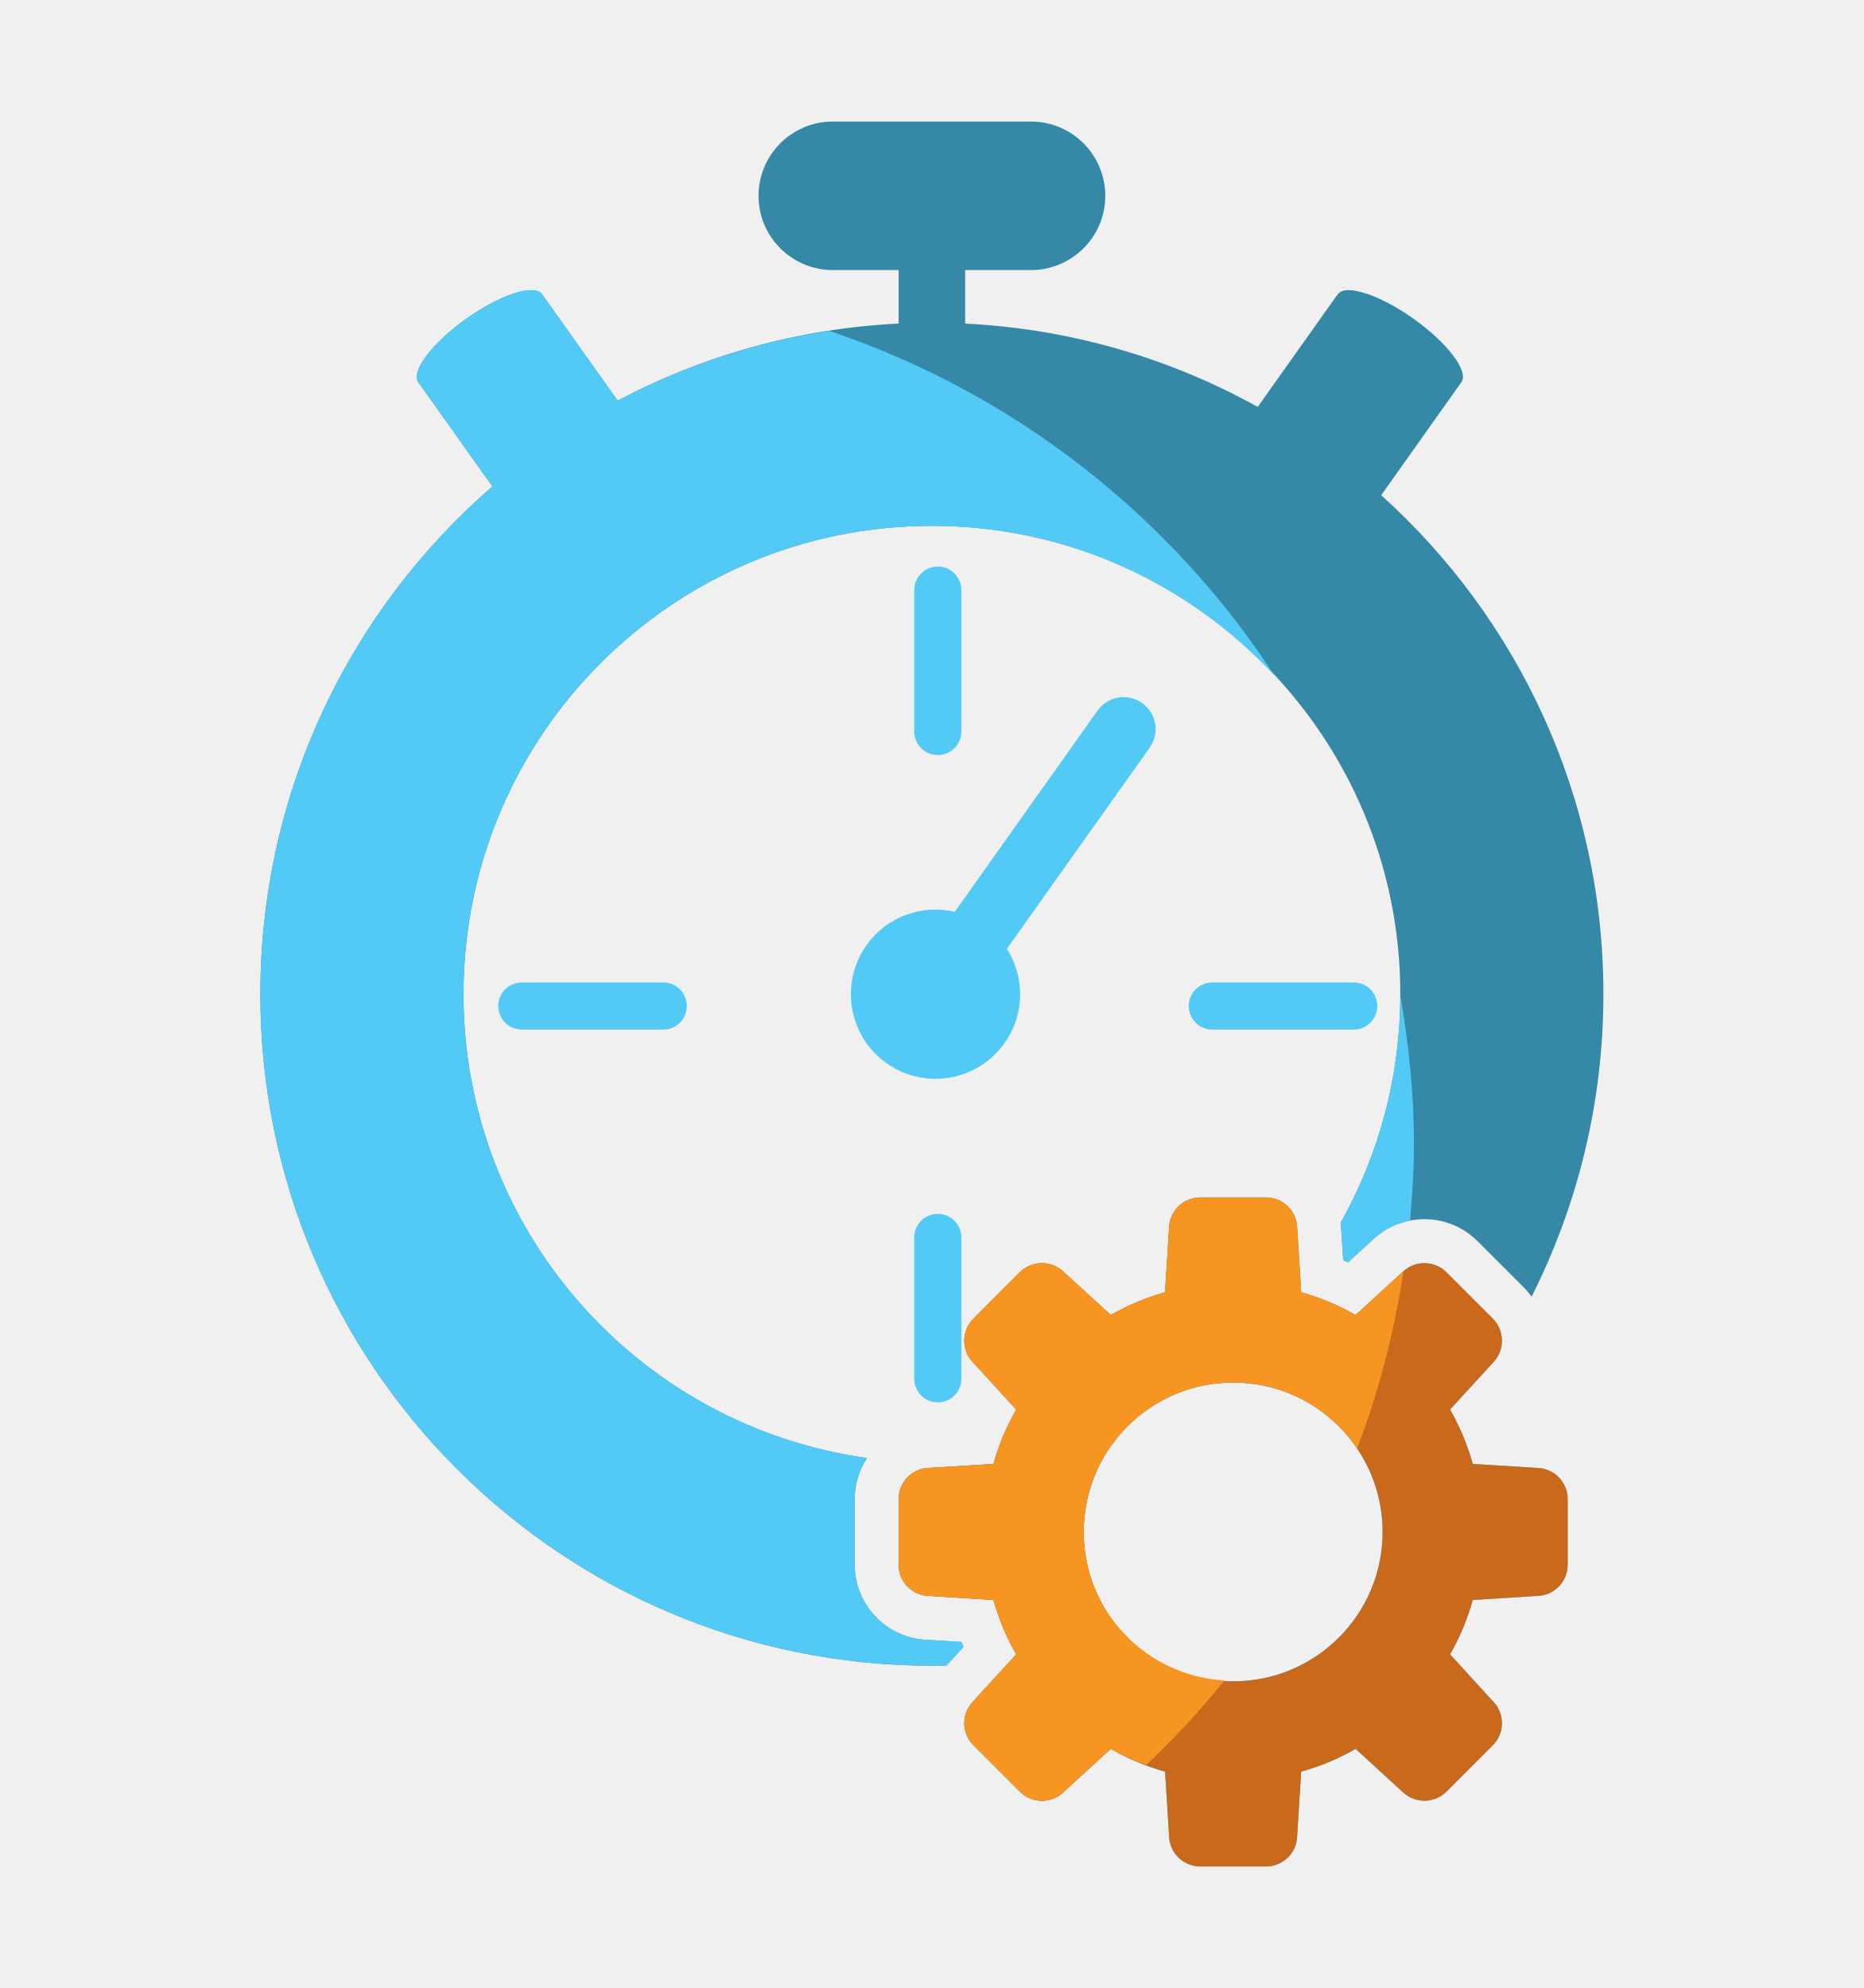
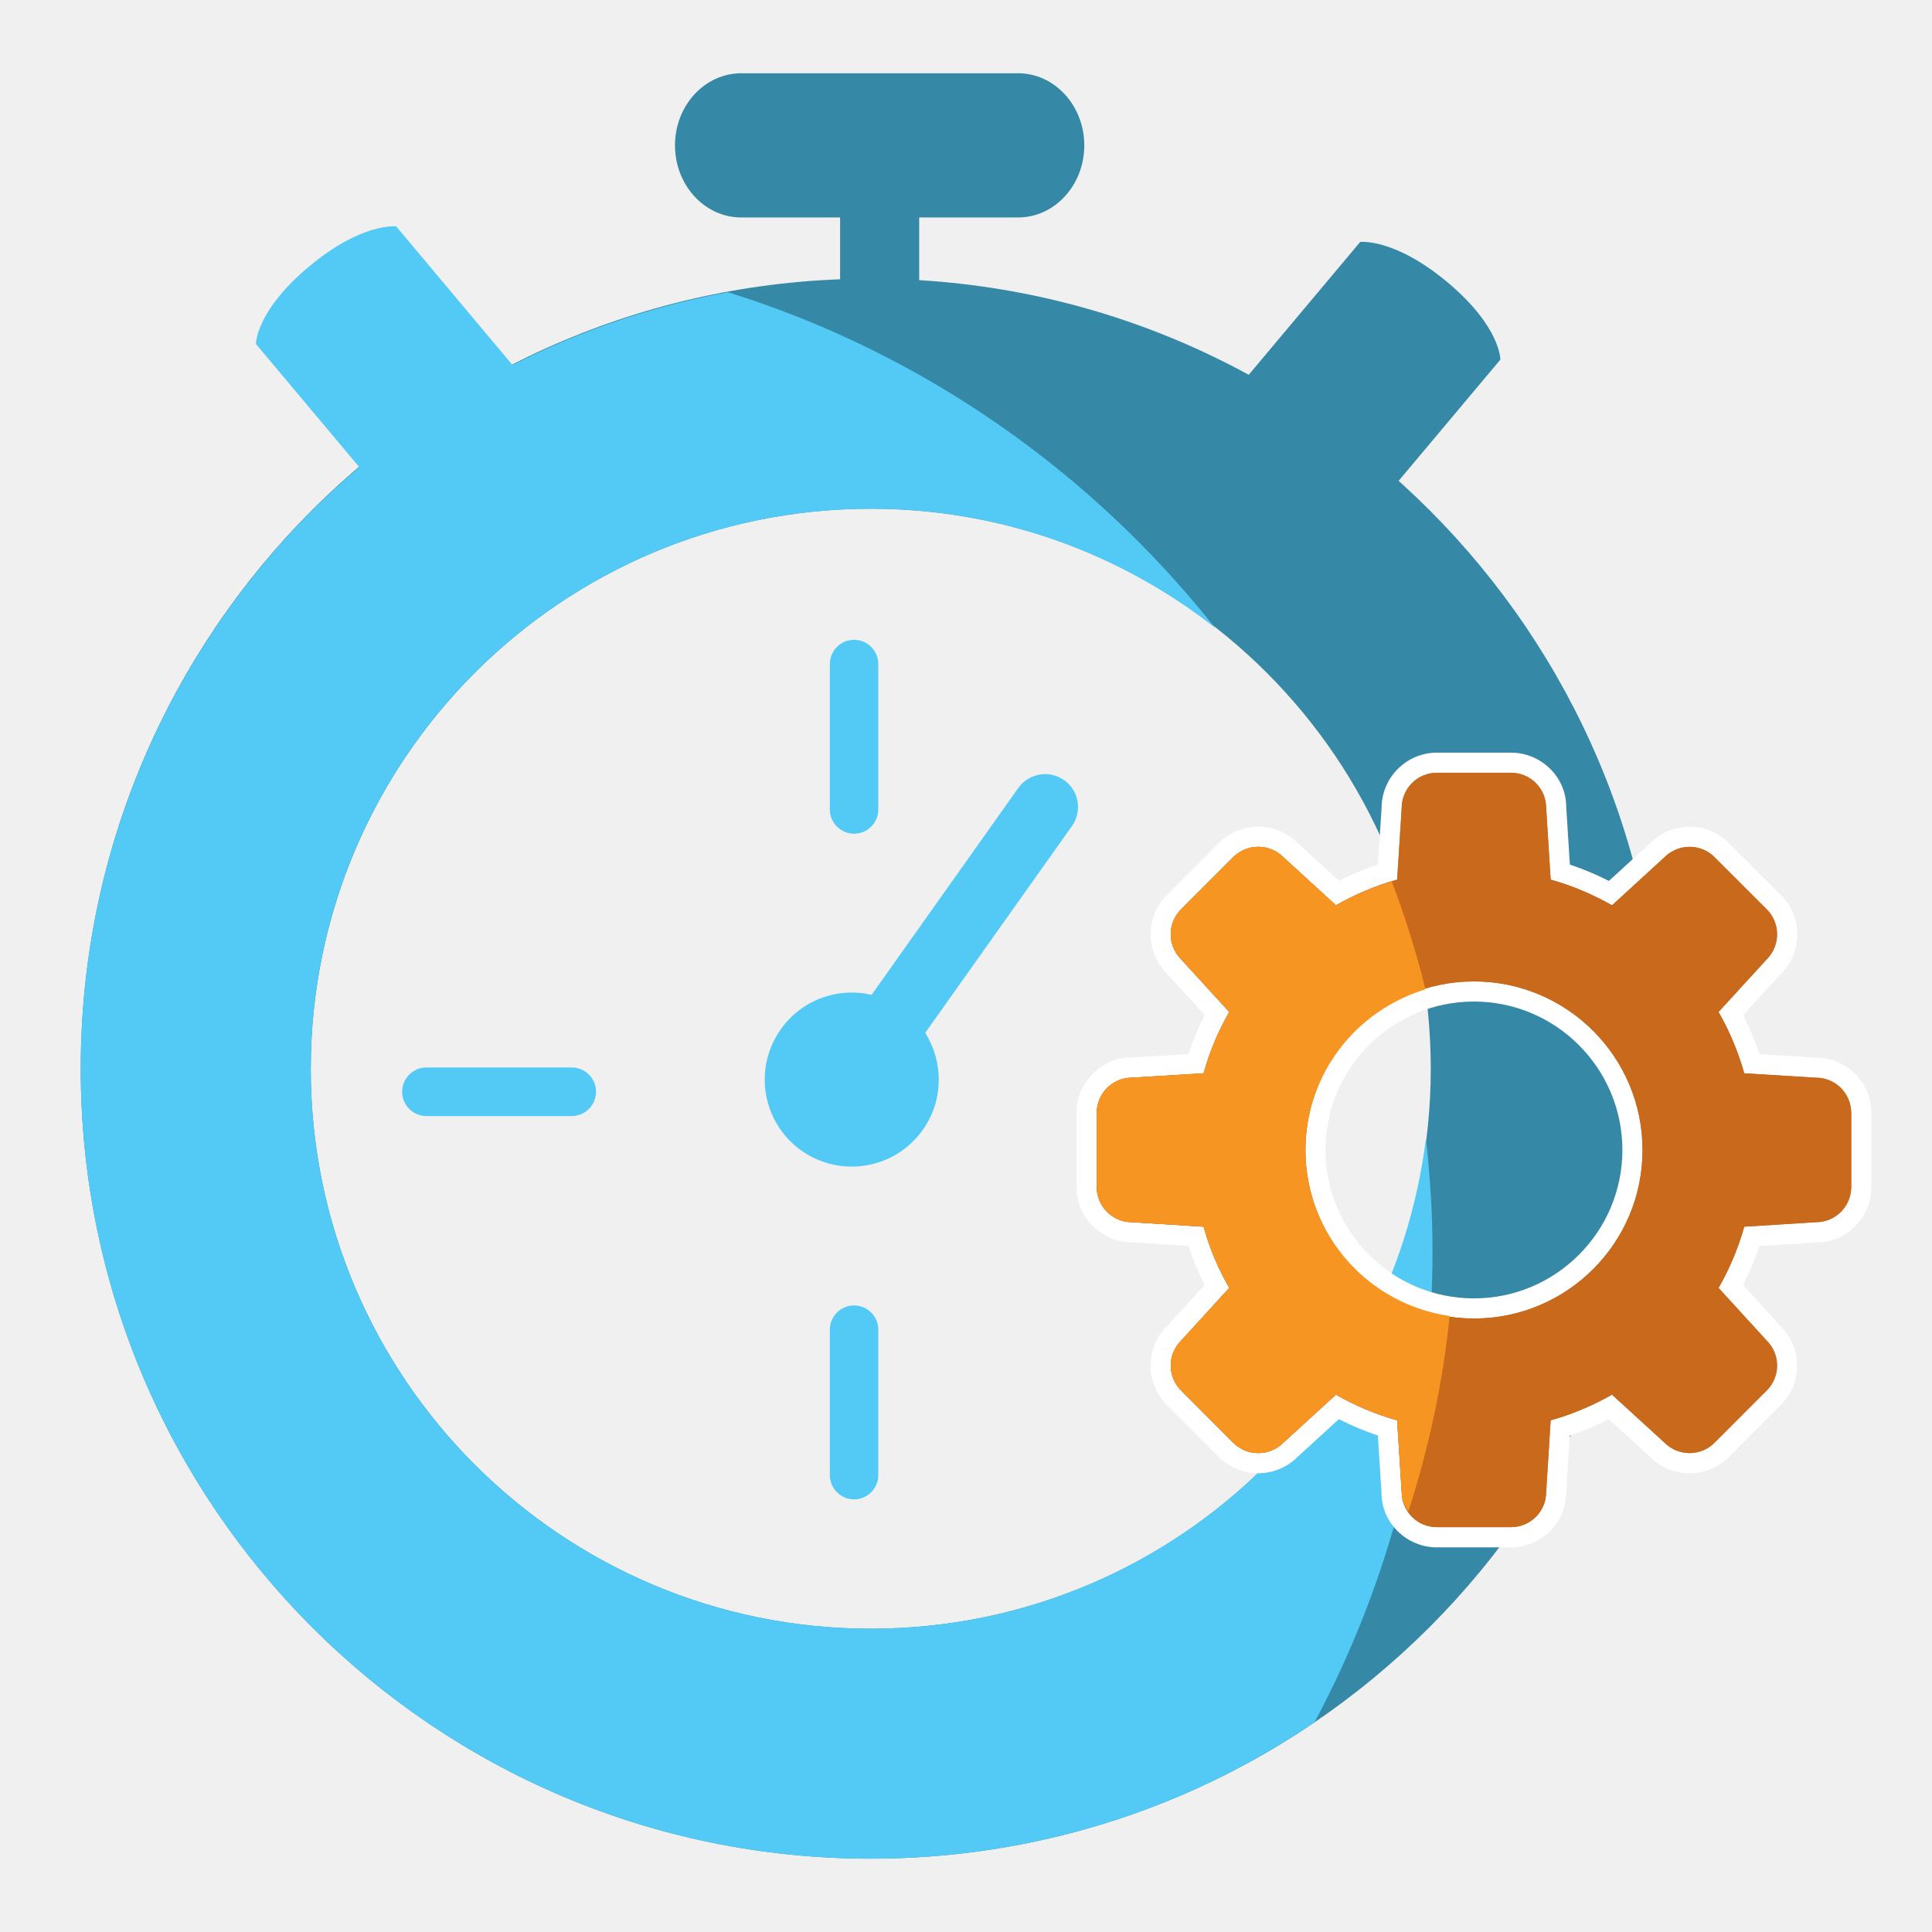
- <svg xmlns="http://www.w3.org/2000/svg" version="1.1" x="0px" y="0px" width="150px" height="160px" viewBox="-20.955 -9.783 150 160" enable-background="new -20.955 -9.783 150 160" xml:space="preserve">
+ <svg xmlns="http://www.w3.org/2000/svg" version="1.1" x="0px" y="0px" width="48px" height="48px" viewBox="0 0 48 48" enable-background="new 0 0 48 48" xml:space="preserve">
  <defs>
</defs>
-   <linearGradient id="SVGID_1_" gradientUnits="userSpaceOnUse" x1="51.37" y1="113.514" x2="105.216" y2="113.514">
-     <stop offset="0" style="stop-color:#3B9AD5" />
-     <stop offset="1" style="stop-color:#49C7EF" />
-   </linearGradient>
-   <path fill="url(#SVGID_1_)" d="M102.693,108.356l-5.115-0.317c-0.434-1.548-1.049-3.016-1.829-4.379l3.437-3.755  c0.984-0.989,0.984-2.585,0-3.564l-3.727-3.729c-0.98-0.978-2.57-0.978-3.559,0l-3.755,3.44c-1.365-0.776-2.828-1.396-4.379-1.831  l-0.321-5.107c0-1.397-1.12-2.521-2.518-2.521h-5.27c-1.401,0-2.525,1.123-2.525,2.521l-0.321,5.107  c-1.543,0.435-3.008,1.055-4.372,1.831l-3.758-3.44c-0.987-0.978-2.577-0.978-3.565,0l-3.724,3.729  c-0.983,0.979-0.983,2.575,0,3.564l3.439,3.755c-0.78,1.363-1.4,2.831-1.83,4.379l-5.113,0.317c-1.397,0-2.519,1.123-2.519,2.521  v5.271c0,1.395,1.121,2.517,2.519,2.517l5.113,0.325c0.43,1.544,1.05,3.012,1.83,4.373l-3.439,3.761  c-0.983,0.979-0.983,2.576,0,3.558l3.724,3.729c0.988,0.98,2.578,0.98,3.565,0l3.758-3.439c1.364,0.78,2.829,1.403,4.372,1.831  l0.321,5.115c0,1.397,1.124,2.517,2.525,2.517h5.27c1.397,0,2.518-1.119,2.518-2.517l0.321-5.115  c1.551-0.428,3.014-1.051,4.379-1.831l3.755,3.439c0.988,0.98,2.578,0.98,3.559,0l3.727-3.729c0.984-0.981,0.984-2.578,0-3.558  l-3.437-3.761c0.78-1.361,1.396-2.829,1.829-4.373l5.115-0.325c1.4,0,2.522-1.122,2.522-2.517v-5.271  C105.216,109.479,104.094,108.356,102.693,108.356z M78.289,125.536c-6.637,0-12.027-5.374-12.027-12.023  c0-6.641,5.391-12.027,12.027-12.027c6.645,0,12.03,5.387,12.03,12.027C90.319,120.162,84.934,125.536,78.289,125.536z" />
-   <path fill="#C8691C" d="M102.693,108.356l-5.115-0.317c-0.434-1.548-1.049-3.016-1.829-4.379l3.437-3.755  c0.984-0.989,0.984-2.585,0-3.564l-3.727-3.729c-0.98-0.978-2.57-0.978-3.559,0l-3.755,3.44c-1.365-0.776-2.828-1.396-4.379-1.831  l-0.321-5.107c0-1.397-1.12-2.521-2.518-2.521h-5.27c-1.401,0-2.525,1.123-2.525,2.521l-0.321,5.107  c-1.543,0.435-3.008,1.055-4.372,1.831l-3.758-3.44c-0.987-0.978-2.577-0.978-3.565,0l-3.724,3.729  c-0.983,0.979-0.983,2.575,0,3.564l3.439,3.755c-0.78,1.363-1.4,2.831-1.83,4.379l-5.113,0.317c-1.397,0-2.519,1.123-2.519,2.521  v5.271c0,1.395,1.121,2.517,2.519,2.517l5.113,0.325c0.43,1.544,1.05,3.012,1.83,4.373l-3.439,3.761  c-0.983,0.979-0.983,2.576,0,3.558l3.724,3.729c0.988,0.98,2.578,0.98,3.565,0l3.758-3.439c1.364,0.78,2.829,1.403,4.372,1.831  l0.321,5.115c0,1.397,1.124,2.517,2.525,2.517h5.27c1.397,0,2.518-1.119,2.518-2.517l0.321-5.115  c1.551-0.428,3.014-1.051,4.379-1.831l3.755,3.439c0.988,0.98,2.578,0.98,3.559,0l3.727-3.729c0.984-0.981,0.984-2.578,0-3.558  l-3.437-3.761c0.78-1.361,1.396-2.829,1.829-4.373l5.115-0.325c1.4,0,2.522-1.122,2.522-2.517v-5.271  C105.216,109.479,104.094,108.356,102.693,108.356z M78.289,125.536c-6.637,0-12.027-5.374-12.027-12.023  c0-6.641,5.391-12.027,12.027-12.027c6.645,0,12.03,5.387,12.03,12.027C90.319,120.162,84.934,125.536,78.289,125.536z" />
-   <path fill="#52CAF5" d="M60.082,66.579l11.491-16.188c0.825-1.165,0.554-2.771-0.607-3.59c-1.159-0.823-2.764-0.555-3.591,0.607  L55.888,63.6c-2.616-0.612-5.457,0.362-7.105,2.691c-2.179,3.065-1.456,7.316,1.609,9.496c3.069,2.177,7.325,1.454,9.497-1.613  C61.54,71.851,61.523,68.849,60.082,66.579z" />
-   <path fill="#3588A6" d="M90.205,30.073l6.453-9.097c0.619-0.871-1.111-3.159-3.861-5.113c-2.752-1.953-5.482-2.83-6.1-1.956  l-6.43,9.061c-7.035-3.907-15.029-6.287-23.547-6.706v-4.31h5.299c3.303,0,5.979-2.676,5.979-5.977C67.998,2.677,65.322,0,62.02,0  H46.072c-3.302,0-5.979,2.677-5.979,5.976c0,3.301,2.677,5.977,5.979,5.977h5.298v4.305c-8.14,0.403-15.813,2.597-22.614,6.207  l-6.078-8.557c-0.619-0.874-3.35,0.003-6.1,1.956c-2.751,1.954-4.479,4.242-3.864,5.113l5.96,8.393C7.235,39.284,0,53.915,0,70.231  c0,29.854,24.197,54.048,54.047,54.048c0.39,0,0.779-0.004,1.168-0.014l1.376-1.502c-0.055-0.129-0.114-0.259-0.167-0.395  l-2.67-0.166c-3.281-0.072-5.924-2.766-5.924-6.055v-5.271c0-1.224,0.367-2.364,0.994-3.313  c-18.349-2.548-32.476-18.282-32.476-37.333c0-20.814,16.879-37.692,37.698-37.692c20.813,0,37.697,16.878,37.697,37.692  c0,6.677-1.743,12.945-4.792,18.383c0.011,0.114,0.027,0.241,0.027,0.362l0.168,2.67c0.13,0.05,0.263,0.108,0.395,0.162l1.928-1.761  c1.135-1.101,2.627-1.705,4.215-1.705c1.618,0,3.137,0.631,4.28,1.774l3.719,3.72c0.235,0.234,0.437,0.482,0.627,0.739  c3.688-7.312,5.779-15.585,5.779-24.345C108.09,54.291,101.188,39.962,90.205,30.073z" />
-   <path fill="#F79523" d="M91.9,92.611l-3.755,3.44c-1.365-0.776-2.828-1.396-4.379-1.831l-0.321-5.107  c0-1.397-1.12-2.521-2.518-2.521h-5.27c-1.401,0-2.525,1.123-2.525,2.521l-0.321,5.107c-1.543,0.435-3.008,1.055-4.372,1.831  l-3.758-3.44c-0.987-0.978-2.577-0.978-3.565,0l-3.724,3.729c-0.983,0.979-0.983,2.575,0,3.564l3.439,3.755  c-0.78,1.363-1.4,2.831-1.83,4.379l-5.113,0.317c-1.397,0-2.519,1.123-2.519,2.521v5.271c0,1.395,1.121,2.517,2.519,2.517  l5.113,0.325c0.43,1.544,1.05,3.012,1.83,4.373l-3.439,3.761c-0.983,0.979-0.983,2.576,0,3.558l3.724,3.729  c0.988,0.98,2.578,0.98,3.565,0l3.758-3.439c0.902,0.515,1.866,0.937,2.853,1.302c2.242-2.133,4.358-4.392,6.302-6.808  c-6.309-0.365-11.332-5.541-11.332-11.952c0-6.641,5.391-12.027,12.027-12.027c4.155,0,7.815,2.107,9.979,5.305  c1.729-4.538,2.979-9.296,3.722-14.235C91.961,92.579,91.928,92.586,91.9,92.611z" />
-   <path fill="#52CAF5" d="M86.952,88.614c0.011,0.114,0.027,0.241,0.027,0.362l0.168,2.67c0.13,0.05,0.263,0.108,0.395,0.162  l1.928-1.761c0.854-0.826,1.908-1.375,3.059-1.594c0.18-2.048,0.312-4.109,0.312-6.207c0-4.077-0.424-8.05-1.102-11.937  C91.724,76.96,89.987,83.201,86.952,88.614z" />
-   <path fill="#52CAF5" d="M54.047,32.539c10.902,0,20.697,4.658,27.58,12.061c-8.405-12.885-20.99-22.762-35.838-27.756  c-6.066,0.934-11.81,2.847-17.033,5.62l-6.078-8.557c-0.619-0.874-3.35,0.003-6.1,1.956c-2.751,1.954-4.479,4.242-3.864,5.113  l5.96,8.393C7.235,39.284,0,53.915,0,70.231c0,29.854,24.197,54.048,54.047,54.048c0.39,0,0.779-0.004,1.168-0.014l1.376-1.502  c-0.055-0.129-0.114-0.259-0.167-0.395l-2.67-0.166c-3.281-0.072-5.924-2.766-5.924-6.055v-5.271c0-1.224,0.367-2.364,0.994-3.313  c-18.349-2.548-32.476-18.282-32.476-37.333C16.349,49.417,33.228,32.539,54.047,32.539z" />
-   <path fill="#52CAF5" d="M56.416,49.09c0,1.048-0.851,1.897-1.896,1.897l0,0c-1.048,0-1.897-0.85-1.897-1.897V37.71  c0-1.046,0.85-1.896,1.897-1.896l0,0c1.046,0,1.896,0.85,1.896,1.896V49.09z" />
-   <path fill="#52CAF5" d="M56.416,101.188c0,1.049-0.851,1.898-1.896,1.898l0,0c-1.048,0-1.897-0.85-1.897-1.898V89.809  c0-1.049,0.85-1.896,1.897-1.896l0,0c1.046,0,1.896,0.848,1.896,1.896V101.188z" />
-   <path fill="#52CAF5" d="M32.422,69.288c1.049,0,1.899,0.851,1.899,1.896l0,0c0,1.047-0.851,1.898-1.899,1.898H21.043  c-1.049,0-1.896-0.852-1.896-1.898l0,0c0-1.046,0.848-1.896,1.896-1.896H32.422z" />
-   <path fill="#52CAF5" d="M87.993,69.288c1.047,0,1.898,0.851,1.898,1.896l0,0c0,1.047-0.852,1.898-1.898,1.898h-11.38  c-1.047,0-1.895-0.852-1.895-1.898l0,0c0-1.046,0.848-1.896,1.895-1.896H87.993z" />
+   <rect opacity="0" fill="#FFFFFF" width="48" height="48" />
+   <path fill="#52CAF5" d="M22.986,25.662l3.646-5.138c0.262-0.37,0.176-0.88-0.192-1.14c-0.368-0.261-0.877-0.176-1.141,0.193  l-3.645,5.14c-0.831-0.195-1.732,0.115-2.255,0.855c-0.692,0.973-0.463,2.321,0.51,3.013c0.974,0.69,2.326,0.462,3.015-0.511  C23.449,27.336,23.442,26.384,22.986,25.662z" />
+   <path fill="#3588A6" d="M21.633,6.924c-10.84,0-19.627,8.787-19.627,19.626c0,10.841,8.788,19.628,19.627,19.628  c10.841,0,19.63-8.787,19.63-19.628C41.264,15.711,32.475,6.924,21.633,6.924z M21.634,40.465c-7.683,0-13.913-6.23-13.913-13.91  c0-7.687,6.23-13.916,13.913-13.916c7.684,0,13.913,6.229,13.913,13.916C35.547,34.234,29.318,40.465,21.634,40.465z" />
+   <path fill="#52CAF5" d="M32.662,42.785c1.865-3.492,2.929-7.479,2.929-11.716c0-0.94-0.063-1.869-0.164-2.784  c-0.854,6.863-6.696,12.18-13.792,12.18c-7.684,0-13.915-6.23-13.915-13.91c0-7.687,6.231-13.916,13.915-13.916  c3.227,0,6.19,1.109,8.548,2.953c-3.073-3.874-7.261-6.825-12.097-8.332c-9.145,1.672-16.08,9.665-16.08,19.291  c0,10.841,8.787,19.628,19.627,19.628C25.724,46.179,29.519,44.928,32.662,42.785z" />
+   <path fill="#52CAF5" d="M21.821,20.111c0,0.333-0.269,0.602-0.602,0.602l0,0c-0.333,0-0.602-0.27-0.602-0.602v-3.613  c0-0.332,0.269-0.602,0.602-0.602l0,0c0.333,0,0.602,0.27,0.602,0.602V20.111z" />
+   <path fill="#52CAF5" d="M21.821,36.648c0,0.332-0.269,0.603-0.602,0.603l0,0c-0.333,0-0.602-0.271-0.602-0.603v-3.612  c0-0.333,0.269-0.602,0.602-0.602l0,0c0.333,0,0.602,0.269,0.602,0.602V36.648z" />
+   <path fill="#52CAF5" d="M14.205,26.521c0.333,0,0.603,0.271,0.603,0.603l0,0c0,0.331-0.27,0.604-0.603,0.604h-3.612  c-0.333,0-0.602-0.272-0.602-0.604l0,0c0-0.331,0.269-0.603,0.602-0.603H14.205z" />
+   <path fill="#52CAF5" d="M31.844,26.521c0.334,0,0.604,0.271,0.604,0.603l0,0c0,0.331-0.27,0.604-0.604,0.604h-3.611  c-0.333,0-0.602-0.272-0.602-0.604l0,0c0-0.331,0.269-0.603,0.602-0.603H31.844z" />
+   <path fill="#52CAF5" d="M12.765,9.108l-3.482,2.923L6.359,8.547c0,0-0.013-0.808,1.309-1.917c1.321-1.108,2.175-1.006,2.175-1.006  L12.765,9.108z" />
+   <path fill="#3588A6" d="M30.87,9.495l3.483,2.923l2.923-3.483c0,0,0.014-0.808-1.308-1.917c-1.322-1.109-2.174-1.007-2.174-1.007  L30.87,9.495z" />
+   <path fill="#3588A6" d="M25.293,1.82h-6.877c-0.908,0-1.646,0.802-1.646,1.791c0,0.99,0.738,1.792,1.646,1.792h2.456v1.848h1.965  V5.403h2.456c0.908,0,1.646-0.802,1.646-1.792C26.938,2.623,26.201,1.82,25.293,1.82z" />
+   <g>
+     <path fill="#C8691C" d="M35.703,38.192c-0.622,0-1.128-0.505-1.128-1.126l-0.102-1.589c-0.423-0.129-0.841-0.305-1.247-0.521   l-1.176,1.074c-0.205,0.205-0.488,0.322-0.789,0.322c-0.3,0-0.584-0.117-0.798-0.329l-1.296-1.3c-0.212-0.21-0.33-0.492-0.33-0.792   c-0.001-0.303,0.116-0.586,0.33-0.8l1.067-1.168c-0.216-0.4-0.391-0.818-0.522-1.248l-1.604-0.102c-0.605,0-1.11-0.505-1.11-1.125   v-1.835c0-0.622,0.506-1.129,1.127-1.129l1.588-0.098c0.131-0.429,0.306-0.848,0.522-1.25l-1.075-1.175   c-0.432-0.435-0.431-1.15,0.008-1.588l1.295-1.297c0.216-0.213,0.499-0.329,0.799-0.329c0.301,0,0.584,0.117,0.797,0.329   l1.168,1.069c0.399-0.214,0.817-0.389,1.247-0.522l0.103-1.604c-0.001-0.605,0.505-1.111,1.127-1.111h1.835   c0.621,0,1.126,0.506,1.126,1.127l0.101,1.588c0.425,0.131,0.844,0.306,1.249,0.523l1.175-1.076   c0.206-0.205,0.489-0.322,0.789-0.322c0.301,0,0.583,0.117,0.796,0.329l1.298,1.297c0.438,0.437,0.439,1.152,0.001,1.594   l-1.069,1.168c0.211,0.391,0.386,0.81,0.522,1.249c0,0,1.606,0.099,1.607,0.099c0.605,0,1.11,0.507,1.11,1.129v1.835   c0,0.621-0.506,1.126-1.127,1.126l-1.591,0.101c-0.137,0.441-0.312,0.859-0.521,1.248l1.075,1.176   c0.206,0.206,0.323,0.489,0.322,0.792c0,0.3-0.118,0.582-0.331,0.793l-1.297,1.298c-0.213,0.213-0.495,0.33-0.796,0.33   c-0.3,0-0.583-0.117-0.796-0.329l-1.168-1.068c-0.412,0.22-0.831,0.396-1.249,0.523l-0.102,1.604   c0.001,0.605-0.504,1.11-1.125,1.11H35.703z M36.619,24.633c-2.171,0-3.937,1.766-3.937,3.938c0,2.171,1.766,3.937,3.937,3.937   c2.172,0,3.939-1.766,3.939-3.937C40.559,26.399,38.791,24.633,36.619,24.633z" />
+     <path fill="#FFFFFF" d="M37.538,19.199c0.486,0,0.876,0.391,0.876,0.877l0.112,1.778c0.54,0.151,1.047,0.368,1.524,0.638   l1.307-1.197c0.172-0.17,0.396-0.256,0.62-0.256c0.225,0,0.448,0.085,0.619,0.256l1.298,1.297c0.343,0.341,0.343,0.896,0,1.242   l-1.197,1.308c0.272,0.474,0.485,0.986,0.639,1.524l1.78,0.109c0.486,0,0.877,0.392,0.877,0.879v1.835   c0,0.483-0.391,0.876-0.877,0.876l-1.78,0.112c-0.153,0.538-0.366,1.051-0.639,1.521l1.197,1.31c0.343,0.343,0.343,0.898,0,1.238   l-1.298,1.299c-0.171,0.171-0.395,0.256-0.619,0.256c-0.224,0-0.448-0.085-0.62-0.256l-1.307-1.195   c-0.478,0.269-0.984,0.488-1.524,0.637l-0.112,1.779c0,0.486-0.39,0.876-0.876,0.876h-1.835c-0.487,0-0.878-0.39-0.878-0.876   l-0.113-1.779c-0.536-0.148-1.048-0.368-1.521-0.637l-1.309,1.195c-0.171,0.171-0.396,0.256-0.62,0.256s-0.449-0.085-0.622-0.256   l-1.295-1.299c-0.343-0.34-0.343-0.896,0-1.238l1.196-1.31c-0.271-0.471-0.488-0.983-0.637-1.521l-1.779-0.112   c-0.487,0-0.877-0.393-0.877-0.876v-1.835c0-0.487,0.39-0.879,0.877-0.879l1.779-0.109c0.148-0.538,0.366-1.051,0.637-1.524   l-1.196-1.308c-0.343-0.346-0.343-0.9,0-1.242l1.295-1.297c0.173-0.17,0.397-0.256,0.622-0.256s0.449,0.085,0.62,0.256l1.309,1.197   c0.474-0.27,0.985-0.487,1.521-0.638l0.113-1.778c0-0.487,0.391-0.877,0.878-0.877H37.538 M36.619,32.758   c2.313,0,4.189-1.873,4.189-4.187c0-2.313-1.877-4.188-4.189-4.188c-2.31,0-4.187,1.875-4.187,4.188   C32.433,30.885,34.31,32.758,36.619,32.758 M37.538,18.699h-1.835c-0.76,0-1.378,0.618-1.378,1.377l-0.09,1.402   c-0.331,0.111-0.655,0.247-0.969,0.405l-1.047-0.958c-0.245-0.245-0.591-0.387-0.958-0.387c-0.366,0-0.712,0.142-0.974,0.4   l-1.297,1.3c-0.536,0.533-0.537,1.407-0.002,1.947l0.943,1.031c-0.16,0.315-0.295,0.641-0.405,0.972l-1.433,0.088   c-0.001,0-0.002,0-0.002,0c-0.728,0-1.345,0.618-1.345,1.378v1.835c0,0.759,0.618,1.376,1.377,1.376l1.402,0.089   c0.109,0.332,0.245,0.656,0.405,0.97l-0.957,1.048c-0.245,0.244-0.389,0.591-0.388,0.96c0.001,0.367,0.145,0.712,0.405,0.971   l1.292,1.296c0.265,0.262,0.61,0.403,0.977,0.403c0.367,0,0.713-0.143,0.974-0.401l1.031-0.942   c0.317,0.161,0.641,0.297,0.969,0.406l0.091,1.435c-0.001,0.727,0.617,1.344,1.377,1.344h1.835c0.759,0,1.376-0.617,1.376-1.376   l0.089-1.402c0.325-0.108,0.649-0.244,0.971-0.406l1.046,0.957c0.246,0.244,0.592,0.387,0.958,0.387   c0.367,0,0.713-0.143,0.973-0.402l1.298-1.299c0.259-0.257,0.402-0.602,0.403-0.969c0.001-0.369-0.143-0.716-0.403-0.977   l-0.941-1.03c0.156-0.308,0.291-0.632,0.404-0.97l1.437-0.091c0.001,0,0.001,0,0.002,0c0.727,0,1.344-0.617,1.344-1.375v-1.835   c0-0.761-0.618-1.379-1.377-1.379l-1.405-0.087c-0.113-0.338-0.249-0.662-0.405-0.972l0.958-1.045   c0.521-0.526,0.521-1.399-0.017-1.934l-1.297-1.296c-0.26-0.26-0.605-0.402-0.973-0.402c-0.366,0-0.712,0.143-0.973,0.401   l-1.031,0.944c-0.316-0.16-0.642-0.295-0.97-0.406l-0.091-1.434C38.914,19.316,38.297,18.699,37.538,18.699L37.538,18.699z    M36.619,32.258c-2.033,0-3.687-1.653-3.687-3.687s1.653-3.688,3.687-3.688c2.034,0,3.689,1.655,3.689,3.688   S38.653,32.258,36.619,32.258L36.619,32.258z" />
+   </g>
+   <path fill="#C8691C" d="M45.116,26.775l-1.78-0.109c-0.153-0.538-0.366-1.051-0.639-1.524l1.197-1.308  c0.343-0.346,0.343-0.9,0-1.242l-1.298-1.297c-0.342-0.341-0.896-0.341-1.239,0l-1.307,1.197c-0.478-0.27-0.984-0.487-1.524-0.638  l-0.112-1.778c0-0.487-0.39-0.877-0.876-0.877h-1.835c-0.487,0-0.878,0.391-0.878,0.877l-0.113,1.778  c-0.536,0.151-1.048,0.368-1.521,0.638l-1.309-1.197c-0.343-0.341-0.896-0.341-1.242,0l-1.295,1.297  c-0.343,0.341-0.343,0.896,0,1.242l1.196,1.308c-0.271,0.474-0.488,0.986-0.637,1.524l-1.779,0.109  c-0.487,0-0.877,0.392-0.877,0.879v1.835c0,0.483,0.39,0.876,0.877,0.876l1.779,0.112c0.148,0.538,0.366,1.051,0.637,1.521  l-1.196,1.31c-0.343,0.343-0.343,0.898,0,1.238l1.295,1.299c0.346,0.342,0.899,0.342,1.242,0l1.309-1.195  c0.474,0.269,0.985,0.488,1.521,0.637l0.113,1.779c0,0.486,0.391,0.876,0.878,0.876h1.835c0.486,0,0.876-0.39,0.876-0.876  l0.112-1.779c0.54-0.148,1.047-0.368,1.524-0.637l1.307,1.195c0.344,0.342,0.897,0.342,1.239,0l1.298-1.299  c0.343-0.34,0.343-0.896,0-1.238l-1.197-1.31c0.272-0.471,0.485-0.983,0.639-1.521l1.78-0.112c0.486,0,0.877-0.393,0.877-0.876  v-1.835C45.993,27.167,45.603,26.775,45.116,26.775z M36.619,32.758c-2.31,0-4.187-1.873-4.187-4.187  c0-2.313,1.877-4.188,4.187-4.188c2.313,0,4.189,1.875,4.189,4.188C40.809,30.885,38.932,32.758,36.619,32.758z" />
+   <path fill="#F79523" d="M32.433,28.571c0-1.891,1.263-3.47,2.983-3.991c-0.228-0.916-0.506-1.81-0.838-2.68  c-0.486,0.149-0.955,0.344-1.388,0.591l-1.309-1.197c-0.343-0.341-0.896-0.341-1.242,0l-1.295,1.297  c-0.343,0.341-0.343,0.896,0,1.242l1.196,1.308c-0.271,0.474-0.488,0.986-0.637,1.524l-1.779,0.109  c-0.487,0-0.877,0.392-0.877,0.879v1.835c0,0.483,0.39,0.876,0.877,0.876l1.779,0.112c0.148,0.538,0.366,1.051,0.637,1.521  l-1.196,1.31c-0.343,0.343-0.343,0.898,0,1.238l1.295,1.299c0.346,0.342,0.899,0.342,1.242,0l1.309-1.195  c0.474,0.269,0.985,0.488,1.521,0.637l0.113,1.779c0,0.185,0.069,0.347,0.166,0.486c0.502-1.555,0.857-3.178,1.026-4.855  C33.994,32.402,32.433,30.678,32.433,28.571z" />
</svg>
